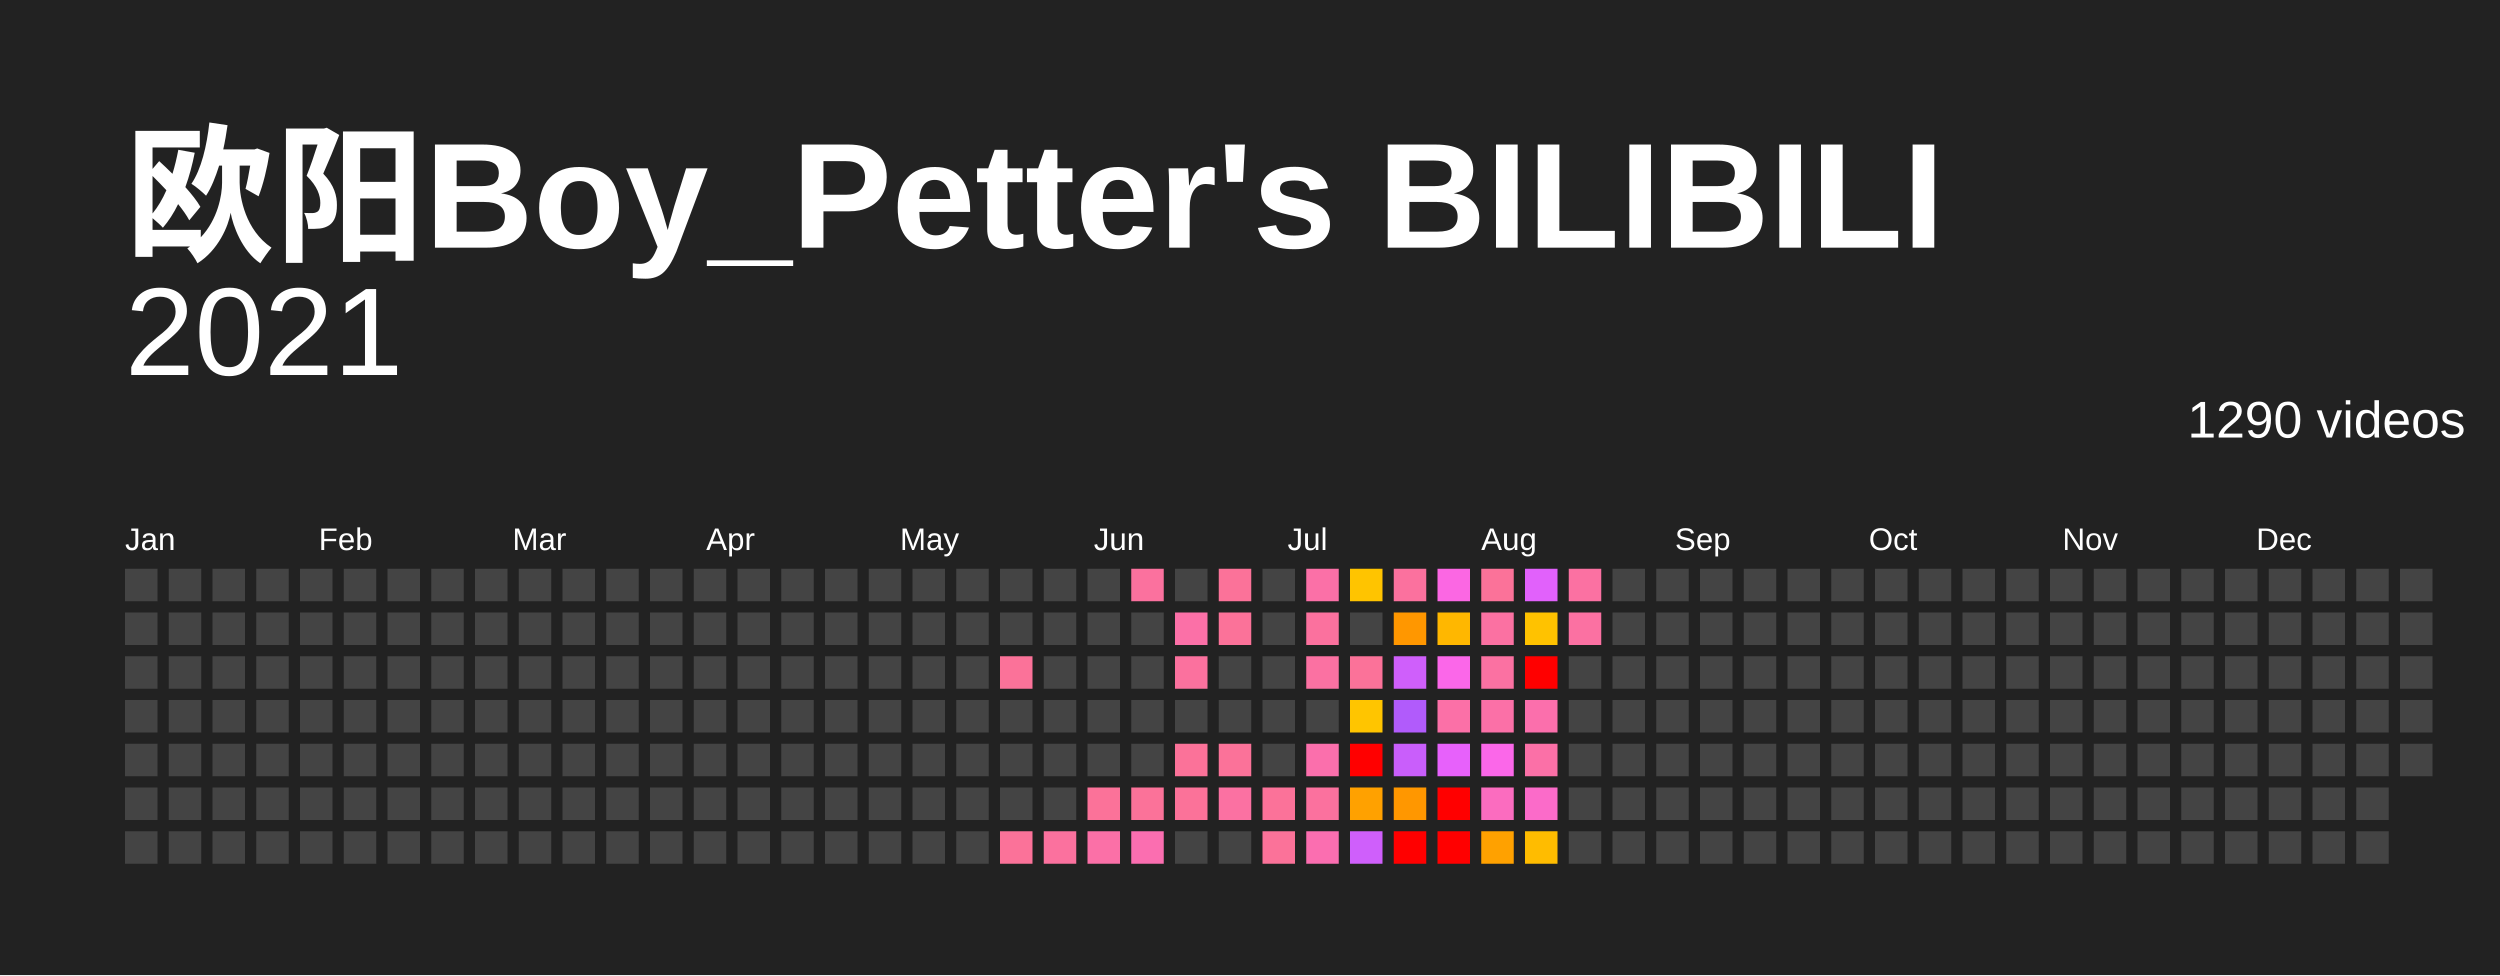
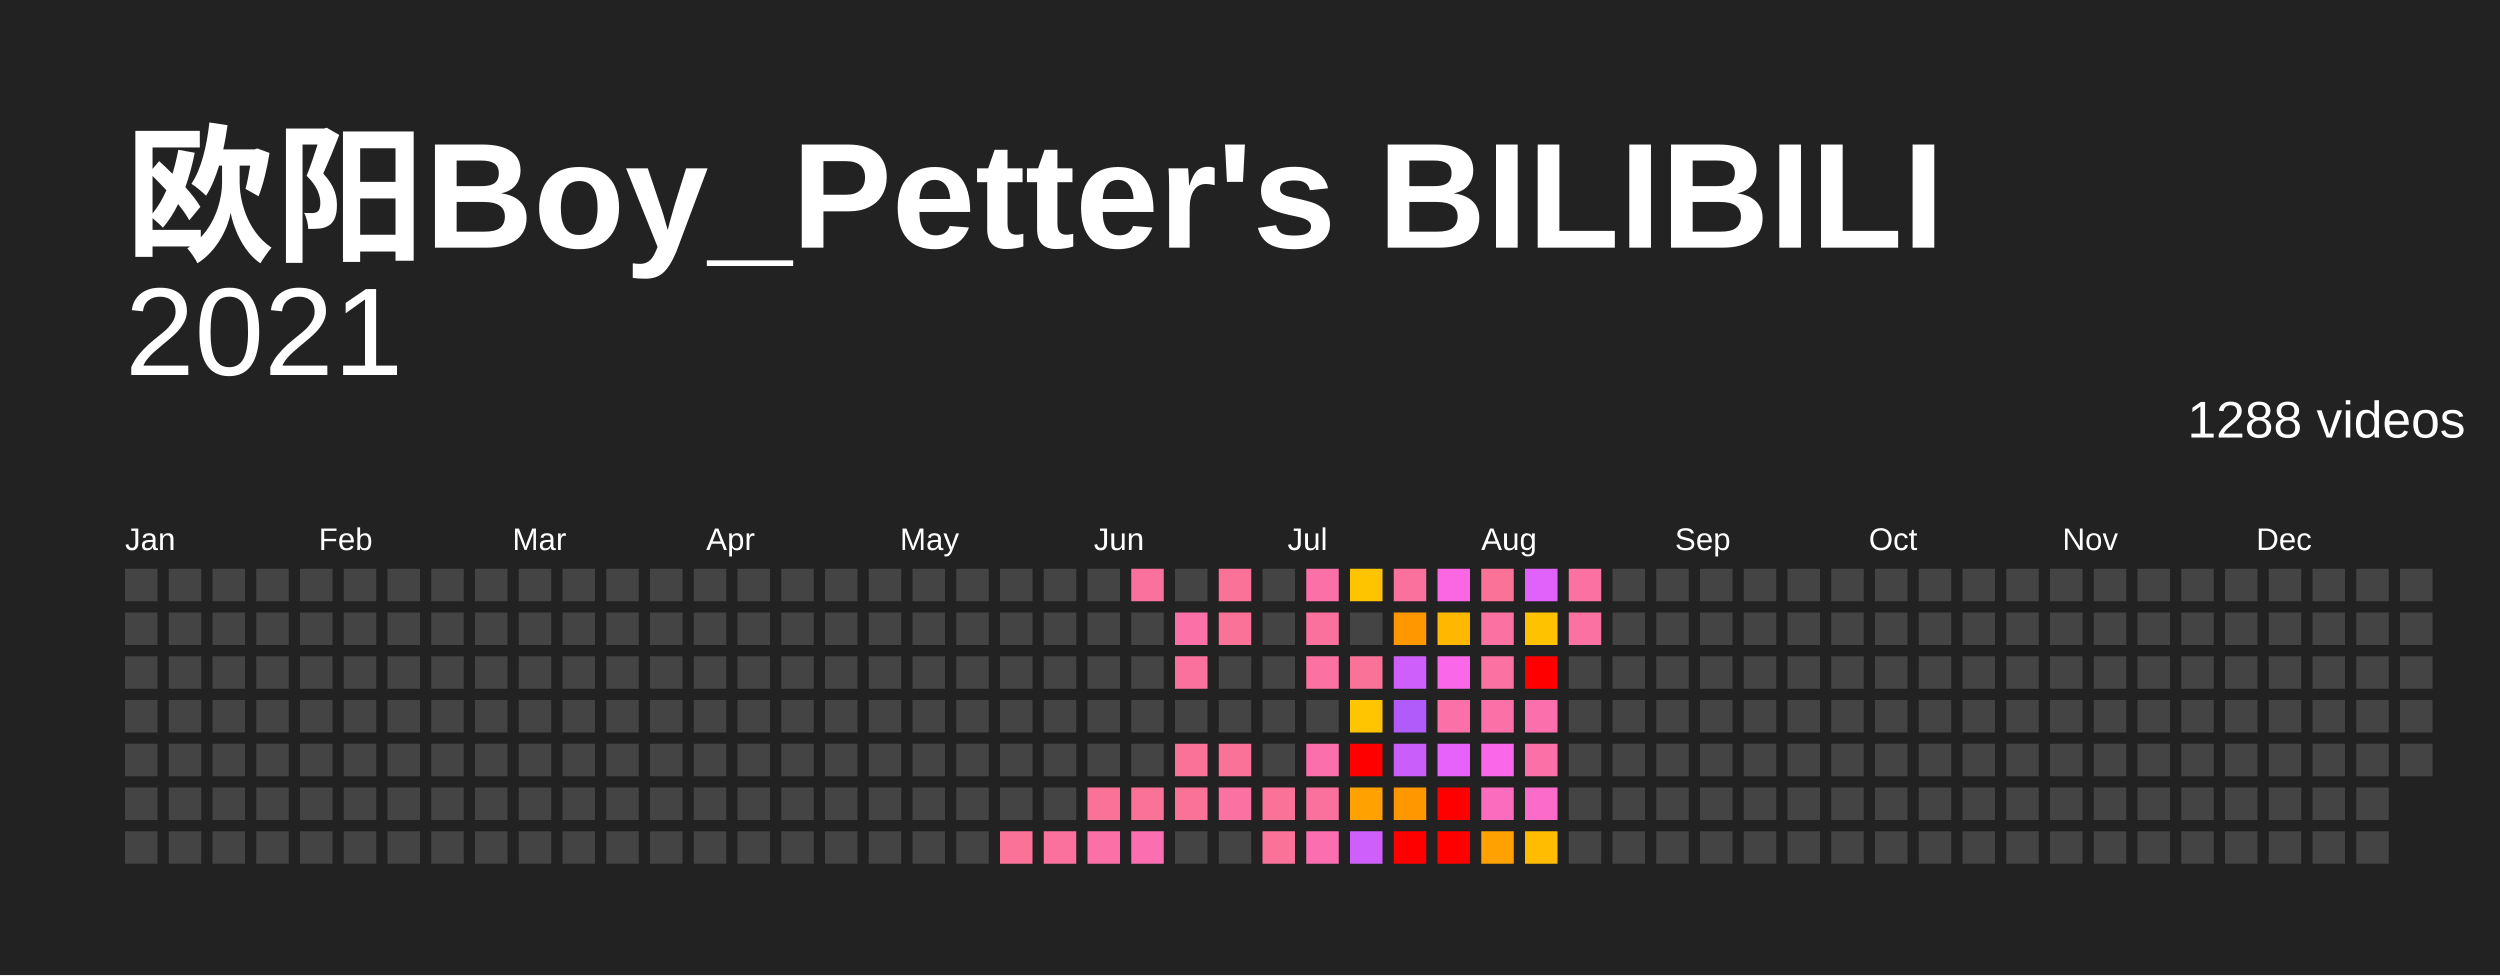
<svg xmlns="http://www.w3.org/2000/svg" baseProfile="full" height="78mm" version="1.1" viewBox="0,0,200,78" width="200mm">
  <defs />
  <rect fill="#222222" height="78" width="200" x="0" y="0" />
  <text fill="#FFFFFF" style="font-size:12px; font-family:Arial; font-weight:bold;" x="10" y="20">欧阳Boy_Petter's BILIBILI</text>
  <text alignment-baseline="hanging" fill="#FFFFFF" style="font-size:10.0px; font-family:Arial;" x="10" y="30">2021</text>
-   <text alignment-baseline="hanging" fill="#FFFFFF" style="font-size:4.125px; font-family:Arial;" x="175" y="35">1290 videos</text>
+   <text alignment-baseline="hanging" fill="#FFFFFF" style="font-size:4.125px; font-family:Arial;" x="175" y="35">1288 videos</text>
  <text fill="#FFFFFF" style="font-size:2.5px; font-family:Arial" x="10.0" y="44">Jan</text>
  <text fill="#FFFFFF" style="font-size:2.5px; font-family:Arial" x="25.5" y="44">Feb</text>
  <text fill="#FFFFFF" style="font-size:2.5px; font-family:Arial" x="41.0" y="44">Mar</text>
  <text fill="#FFFFFF" style="font-size:2.5px; font-family:Arial" x="56.5" y="44">Apr</text>
  <text fill="#FFFFFF" style="font-size:2.5px; font-family:Arial" x="72.0" y="44">May</text>
  <text fill="#FFFFFF" style="font-size:2.5px; font-family:Arial" x="87.5" y="44">Jun</text>
  <text fill="#FFFFFF" style="font-size:2.5px; font-family:Arial" x="103.0" y="44">Jul</text>
  <text fill="#FFFFFF" style="font-size:2.5px; font-family:Arial" x="118.5" y="44">Aug</text>
  <text fill="#FFFFFF" style="font-size:2.5px; font-family:Arial" x="134.0" y="44">Sep</text>
  <text fill="#FFFFFF" style="font-size:2.5px; font-family:Arial" x="149.5" y="44">Oct</text>
  <text fill="#FFFFFF" style="font-size:2.5px; font-family:Arial" x="165.0" y="44">Nov</text>
  <text fill="#FFFFFF" style="font-size:2.5px; font-family:Arial" x="180.5" y="44">Dec</text>
  <rect fill="#444444" height="2.6" width="2.6" x="10.0" y="45.5" />
  <rect fill="#444444" height="2.6" width="2.6" x="10.0" y="49.0" />
  <rect fill="#444444" height="2.6" width="2.6" x="10.0" y="52.5" />
  <rect fill="#444444" height="2.6" width="2.6" x="10.0" y="56.0" />
  <rect fill="#444444" height="2.6" width="2.6" x="10.0" y="59.5" />
  <rect fill="#444444" height="2.6" width="2.6" x="10.0" y="63.0" />
  <rect fill="#444444" height="2.6" width="2.6" x="10.0" y="66.5" />
  <rect fill="#444444" height="2.6" width="2.6" x="13.5" y="45.5" />
  <rect fill="#444444" height="2.6" width="2.6" x="13.5" y="49.0" />
  <rect fill="#444444" height="2.6" width="2.6" x="13.5" y="52.5" />
  <rect fill="#444444" height="2.6" width="2.6" x="13.5" y="56.0" />
  <rect fill="#444444" height="2.6" width="2.6" x="13.5" y="59.5" />
  <rect fill="#444444" height="2.6" width="2.6" x="13.5" y="63.0" />
  <rect fill="#444444" height="2.6" width="2.6" x="13.5" y="66.5" />
  <rect fill="#444444" height="2.6" width="2.6" x="17.0" y="45.5" />
  <rect fill="#444444" height="2.6" width="2.6" x="17.0" y="49.0" />
  <rect fill="#444444" height="2.6" width="2.6" x="17.0" y="52.5" />
  <rect fill="#444444" height="2.6" width="2.6" x="17.0" y="56.0" />
  <rect fill="#444444" height="2.6" width="2.6" x="17.0" y="59.5" />
  <rect fill="#444444" height="2.6" width="2.6" x="17.0" y="63.0" />
  <rect fill="#444444" height="2.6" width="2.6" x="17.0" y="66.5" />
  <rect fill="#444444" height="2.6" width="2.6" x="20.5" y="45.5" />
  <rect fill="#444444" height="2.6" width="2.6" x="20.5" y="49.0" />
  <rect fill="#444444" height="2.6" width="2.6" x="20.5" y="52.5" />
  <rect fill="#444444" height="2.6" width="2.6" x="20.5" y="56.0" />
  <rect fill="#444444" height="2.6" width="2.6" x="20.5" y="59.5" />
  <rect fill="#444444" height="2.6" width="2.6" x="20.5" y="63.0" />
  <rect fill="#444444" height="2.6" width="2.6" x="20.5" y="66.5" />
  <rect fill="#444444" height="2.6" width="2.6" x="24.0" y="45.5" />
  <rect fill="#444444" height="2.6" width="2.6" x="24.0" y="49.0" />
  <rect fill="#444444" height="2.6" width="2.6" x="24.0" y="52.5" />
  <rect fill="#444444" height="2.6" width="2.6" x="24.0" y="56.0" />
  <rect fill="#444444" height="2.6" width="2.6" x="24.0" y="59.5" />
  <rect fill="#444444" height="2.6" width="2.6" x="24.0" y="63.0" />
  <rect fill="#444444" height="2.6" width="2.6" x="24.0" y="66.5" />
  <rect fill="#444444" height="2.6" width="2.6" x="27.5" y="45.5" />
  <rect fill="#444444" height="2.6" width="2.6" x="27.5" y="49.0" />
  <rect fill="#444444" height="2.6" width="2.6" x="27.5" y="52.5" />
  <rect fill="#444444" height="2.6" width="2.6" x="27.5" y="56.0" />
  <rect fill="#444444" height="2.6" width="2.6" x="27.5" y="59.5" />
  <rect fill="#444444" height="2.6" width="2.6" x="27.5" y="63.0" />
  <rect fill="#444444" height="2.6" width="2.6" x="27.5" y="66.5" />
  <rect fill="#444444" height="2.6" width="2.6" x="31.0" y="45.5" />
  <rect fill="#444444" height="2.6" width="2.6" x="31.0" y="49.0" />
  <rect fill="#444444" height="2.6" width="2.6" x="31.0" y="52.5" />
  <rect fill="#444444" height="2.6" width="2.6" x="31.0" y="56.0" />
  <rect fill="#444444" height="2.6" width="2.6" x="31.0" y="59.5" />
  <rect fill="#444444" height="2.6" width="2.6" x="31.0" y="63.0" />
  <rect fill="#444444" height="2.6" width="2.6" x="31.0" y="66.5" />
  <rect fill="#444444" height="2.6" width="2.6" x="34.5" y="45.5" />
  <rect fill="#444444" height="2.6" width="2.6" x="34.5" y="49.0" />
  <rect fill="#444444" height="2.6" width="2.6" x="34.5" y="52.5" />
  <rect fill="#444444" height="2.6" width="2.6" x="34.5" y="56.0" />
  <rect fill="#444444" height="2.6" width="2.6" x="34.5" y="59.5" />
  <rect fill="#444444" height="2.6" width="2.6" x="34.5" y="63.0" />
  <rect fill="#444444" height="2.6" width="2.6" x="34.5" y="66.5" />
  <rect fill="#444444" height="2.6" width="2.6" x="38.0" y="45.5" />
  <rect fill="#444444" height="2.6" width="2.6" x="38.0" y="49.0" />
  <rect fill="#444444" height="2.6" width="2.6" x="38.0" y="52.5" />
  <rect fill="#444444" height="2.6" width="2.6" x="38.0" y="56.0" />
  <rect fill="#444444" height="2.6" width="2.6" x="38.0" y="59.5" />
  <rect fill="#444444" height="2.6" width="2.6" x="38.0" y="63.0" />
  <rect fill="#444444" height="2.6" width="2.6" x="38.0" y="66.5" />
  <rect fill="#444444" height="2.6" width="2.6" x="41.5" y="45.5" />
  <rect fill="#444444" height="2.6" width="2.6" x="41.5" y="49.0" />
  <rect fill="#444444" height="2.6" width="2.6" x="41.5" y="52.5" />
  <rect fill="#444444" height="2.6" width="2.6" x="41.5" y="56.0" />
  <rect fill="#444444" height="2.6" width="2.6" x="41.5" y="59.5" />
  <rect fill="#444444" height="2.6" width="2.6" x="41.5" y="63.0" />
  <rect fill="#444444" height="2.6" width="2.6" x="41.5" y="66.5" />
  <rect fill="#444444" height="2.6" width="2.6" x="45.0" y="45.5" />
  <rect fill="#444444" height="2.6" width="2.6" x="45.0" y="49.0" />
  <rect fill="#444444" height="2.6" width="2.6" x="45.0" y="52.5" />
  <rect fill="#444444" height="2.6" width="2.6" x="45.0" y="56.0" />
  <rect fill="#444444" height="2.6" width="2.6" x="45.0" y="59.5" />
  <rect fill="#444444" height="2.6" width="2.6" x="45.0" y="63.0" />
  <rect fill="#444444" height="2.6" width="2.6" x="45.0" y="66.5" />
  <rect fill="#444444" height="2.6" width="2.6" x="48.5" y="45.5" />
  <rect fill="#444444" height="2.6" width="2.6" x="48.5" y="49.0" />
  <rect fill="#444444" height="2.6" width="2.6" x="48.5" y="52.5" />
  <rect fill="#444444" height="2.6" width="2.6" x="48.5" y="56.0" />
  <rect fill="#444444" height="2.6" width="2.6" x="48.5" y="59.5" />
  <rect fill="#444444" height="2.6" width="2.6" x="48.5" y="63.0" />
  <rect fill="#444444" height="2.6" width="2.6" x="48.5" y="66.5" />
  <rect fill="#444444" height="2.6" width="2.6" x="52.0" y="45.5" />
  <rect fill="#444444" height="2.6" width="2.6" x="52.0" y="49.0" />
  <rect fill="#444444" height="2.6" width="2.6" x="52.0" y="52.5" />
  <rect fill="#444444" height="2.6" width="2.6" x="52.0" y="56.0" />
  <rect fill="#444444" height="2.6" width="2.6" x="52.0" y="59.5" />
  <rect fill="#444444" height="2.6" width="2.6" x="52.0" y="63.0" />
  <rect fill="#444444" height="2.6" width="2.6" x="52.0" y="66.5" />
  <rect fill="#444444" height="2.6" width="2.6" x="55.5" y="45.5" />
  <rect fill="#444444" height="2.6" width="2.6" x="55.5" y="49.0" />
  <rect fill="#444444" height="2.6" width="2.6" x="55.5" y="52.5" />
  <rect fill="#444444" height="2.6" width="2.6" x="55.5" y="56.0" />
  <rect fill="#444444" height="2.6" width="2.6" x="55.5" y="59.5" />
  <rect fill="#444444" height="2.6" width="2.6" x="55.5" y="63.0" />
  <rect fill="#444444" height="2.6" width="2.6" x="55.5" y="66.5" />
  <rect fill="#444444" height="2.6" width="2.6" x="59.0" y="45.5" />
  <rect fill="#444444" height="2.6" width="2.6" x="59.0" y="49.0" />
  <rect fill="#444444" height="2.6" width="2.6" x="59.0" y="52.5" />
  <rect fill="#444444" height="2.6" width="2.6" x="59.0" y="56.0" />
  <rect fill="#444444" height="2.6" width="2.6" x="59.0" y="59.5" />
  <rect fill="#444444" height="2.6" width="2.6" x="59.0" y="63.0" />
  <rect fill="#444444" height="2.6" width="2.6" x="59.0" y="66.5" />
  <rect fill="#444444" height="2.6" width="2.6" x="62.5" y="45.5" />
  <rect fill="#444444" height="2.6" width="2.6" x="62.5" y="49.0" />
  <rect fill="#444444" height="2.6" width="2.6" x="62.5" y="52.5" />
  <rect fill="#444444" height="2.6" width="2.6" x="62.5" y="56.0" />
  <rect fill="#444444" height="2.6" width="2.6" x="62.5" y="59.5" />
  <rect fill="#444444" height="2.6" width="2.6" x="62.5" y="63.0" />
  <rect fill="#444444" height="2.6" width="2.6" x="62.5" y="66.5" />
  <rect fill="#444444" height="2.6" width="2.6" x="66.0" y="45.5" />
  <rect fill="#444444" height="2.6" width="2.6" x="66.0" y="49.0" />
  <rect fill="#444444" height="2.6" width="2.6" x="66.0" y="52.5" />
  <rect fill="#444444" height="2.6" width="2.6" x="66.0" y="56.0" />
  <rect fill="#444444" height="2.6" width="2.6" x="66.0" y="59.5" />
  <rect fill="#444444" height="2.6" width="2.6" x="66.0" y="63.0" />
  <rect fill="#444444" height="2.6" width="2.6" x="66.0" y="66.5" />
  <rect fill="#444444" height="2.6" width="2.6" x="69.5" y="45.5" />
  <rect fill="#444444" height="2.6" width="2.6" x="69.5" y="49.0" />
  <rect fill="#444444" height="2.6" width="2.6" x="69.5" y="52.5" />
  <rect fill="#444444" height="2.6" width="2.6" x="69.5" y="56.0" />
  <rect fill="#444444" height="2.6" width="2.6" x="69.5" y="59.5" />
  <rect fill="#444444" height="2.6" width="2.6" x="69.5" y="63.0" />
  <rect fill="#444444" height="2.6" width="2.6" x="69.5" y="66.5" />
  <rect fill="#444444" height="2.6" width="2.6" x="73.0" y="45.5" />
  <rect fill="#444444" height="2.6" width="2.6" x="73.0" y="49.0" />
  <rect fill="#444444" height="2.6" width="2.6" x="73.0" y="52.5" />
  <rect fill="#444444" height="2.6" width="2.6" x="73.0" y="56.0" />
  <rect fill="#444444" height="2.6" width="2.6" x="73.0" y="59.5" />
  <rect fill="#444444" height="2.6" width="2.6" x="73.0" y="63.0" />
  <rect fill="#444444" height="2.6" width="2.6" x="73.0" y="66.5" />
  <rect fill="#444444" height="2.6" width="2.6" x="76.5" y="45.5" />
  <rect fill="#444444" height="2.6" width="2.6" x="76.5" y="49.0" />
  <rect fill="#444444" height="2.6" width="2.6" x="76.5" y="52.5" />
  <rect fill="#444444" height="2.6" width="2.6" x="76.5" y="56.0" />
  <rect fill="#444444" height="2.6" width="2.6" x="76.5" y="59.5" />
  <rect fill="#444444" height="2.6" width="2.6" x="76.5" y="63.0" />
  <rect fill="#444444" height="2.6" width="2.6" x="76.5" y="66.5" />
  <rect fill="#444444" height="2.6" width="2.6" x="80.0" y="45.5" />
  <rect fill="#444444" height="2.6" width="2.6" x="80.0" y="49.0" />
-   <rect fill="#fb7299" height="2.6" width="2.6" x="80.0" y="52.5" />
+   <rect fill="#444444" height="2.6" width="2.6" x="80.0" y="52.5" />
  <rect fill="#444444" height="2.6" width="2.6" x="80.0" y="56.0" />
  <rect fill="#444444" height="2.6" width="2.6" x="80.0" y="59.5" />
  <rect fill="#444444" height="2.6" width="2.6" x="80.0" y="63.0" />
  <rect fill="#fb7299" height="2.6" width="2.6" x="80.0" y="66.5" />
  <rect fill="#444444" height="2.6" width="2.6" x="83.5" y="45.5" />
  <rect fill="#444444" height="2.6" width="2.6" x="83.5" y="49.0" />
  <rect fill="#444444" height="2.6" width="2.6" x="83.5" y="52.5" />
  <rect fill="#444444" height="2.6" width="2.6" x="83.5" y="56.0" />
  <rect fill="#444444" height="2.6" width="2.6" x="83.5" y="59.5" />
  <rect fill="#444444" height="2.6" width="2.6" x="83.5" y="63.0" />
  <rect fill="#fb719e" height="2.6" width="2.6" x="83.5" y="66.5" />
  <rect fill="#444444" height="2.6" width="2.6" x="87.0" y="45.5" />
  <rect fill="#444444" height="2.6" width="2.6" x="87.0" y="49.0" />
  <rect fill="#444444" height="2.6" width="2.6" x="87.0" y="52.5" />
  <rect fill="#444444" height="2.6" width="2.6" x="87.0" y="56.0" />
  <rect fill="#444444" height="2.6" width="2.6" x="87.0" y="59.5" />
  <rect fill="#fb7299" height="2.6" width="2.6" x="87.0" y="63.0" />
  <rect fill="#fb70a7" height="2.6" width="2.6" x="87.0" y="66.5" />
  <rect fill="#fb719e" height="2.6" width="2.6" x="90.5" y="45.5" />
  <rect fill="#444444" height="2.6" width="2.6" x="90.5" y="49.0" />
  <rect fill="#444444" height="2.6" width="2.6" x="90.5" y="52.5" />
  <rect fill="#444444" height="2.6" width="2.6" x="90.5" y="56.0" />
  <rect fill="#444444" height="2.6" width="2.6" x="90.5" y="59.5" />
  <rect fill="#fb7299" height="2.6" width="2.6" x="90.5" y="63.0" />
  <rect fill="#fb6eb0" height="2.6" width="2.6" x="90.5" y="66.5" />
  <rect fill="#444444" height="2.6" width="2.6" x="94.0" y="45.5" />
  <rect fill="#fb70a7" height="2.6" width="2.6" x="94.0" y="49.0" />
  <rect fill="#fb719e" height="2.6" width="2.6" x="94.0" y="52.5" />
  <rect fill="#444444" height="2.6" width="2.6" x="94.0" y="56.0" />
  <rect fill="#fb7299" height="2.6" width="2.6" x="94.0" y="59.5" />
  <rect fill="#fb7299" height="2.6" width="2.6" x="94.0" y="63.0" />
  <rect fill="#444444" height="2.6" width="2.6" x="94.0" y="66.5" />
  <rect fill="#fb7299" height="2.6" width="2.6" x="97.5" y="45.5" />
  <rect fill="#fb7299" height="2.6" width="2.6" x="97.5" y="49.0" />
  <rect fill="#444444" height="2.6" width="2.6" x="97.5" y="52.5" />
  <rect fill="#444444" height="2.6" width="2.6" x="97.5" y="56.0" />
  <rect fill="#fb7299" height="2.6" width="2.6" x="97.5" y="59.5" />
  <rect fill="#fb71a2" height="2.6" width="2.6" x="97.5" y="63.0" />
  <rect fill="#444444" height="2.6" width="2.6" x="97.5" y="66.5" />
  <rect fill="#444444" height="2.6" width="2.6" x="101.0" y="45.5" />
  <rect fill="#444444" height="2.6" width="2.6" x="101.0" y="49.0" />
  <rect fill="#444444" height="2.6" width="2.6" x="101.0" y="52.5" />
  <rect fill="#444444" height="2.6" width="2.6" x="101.0" y="56.0" />
  <rect fill="#444444" height="2.6" width="2.6" x="101.0" y="59.5" />
  <rect fill="#fb7299" height="2.6" width="2.6" x="101.0" y="63.0" />
  <rect fill="#fb7299" height="2.6" width="2.6" x="101.0" y="66.5" />
  <rect fill="#fb70a7" height="2.6" width="2.6" x="104.5" y="45.5" />
  <rect fill="#fb719e" height="2.6" width="2.6" x="104.5" y="49.0" />
  <rect fill="#fb71a2" height="2.6" width="2.6" x="104.5" y="52.5" />
  <rect fill="#444444" height="2.6" width="2.6" x="104.5" y="56.0" />
  <rect fill="#fb6fac" height="2.6" width="2.6" x="104.5" y="59.5" />
  <rect fill="#fb719e" height="2.6" width="2.6" x="104.5" y="63.0" />
  <rect fill="#fb6eb0" height="2.6" width="2.6" x="104.5" y="66.5" />
  <rect fill="#ffc400" height="2.6" width="2.6" x="108.0" y="45.5" />
  <rect fill="#444444" height="2.6" width="2.6" x="108.0" y="49.0" />
  <rect fill="#fb7299" height="2.6" width="2.6" x="108.0" y="52.5" />
  <rect fill="#ffc500" height="2.6" width="2.6" x="108.0" y="56.0" />
  <rect fill="red" height="2.6" width="2.6" x="108.0" y="59.5" />
  <rect fill="#ffa100" height="2.6" width="2.6" x="108.0" y="63.0" />
  <rect fill="#cf5ffb" height="2.6" width="2.6" x="108.0" y="66.5" />
  <rect fill="#fb719e" height="2.6" width="2.6" x="111.5" y="45.5" />
  <rect fill="#ff9700" height="2.6" width="2.6" x="111.5" y="49.0" />
  <rect fill="#cf5ffb" height="2.6" width="2.6" x="111.5" y="52.5" />
  <rect fill="#b15bfb" height="2.6" width="2.6" x="111.5" y="56.0" />
  <rect fill="#c95efb" height="2.6" width="2.6" x="111.5" y="59.5" />
  <rect fill="#ff9700" height="2.6" width="2.6" x="111.5" y="63.0" />
  <rect fill="red" height="2.6" width="2.6" x="111.5" y="66.5" />
  <rect fill="#fb67e3" height="2.6" width="2.6" x="115.0" y="45.5" />
  <rect fill="#ffb700" height="2.6" width="2.6" x="115.0" y="49.0" />
  <rect fill="#fb67e9" height="2.6" width="2.6" x="115.0" y="52.5" />
  <rect fill="#fb70a7" height="2.6" width="2.6" x="115.0" y="56.0" />
  <rect fill="#e761fb" height="2.6" width="2.6" x="115.0" y="59.5" />
  <rect fill="red" height="2.6" width="2.6" x="115.0" y="63.0" />
  <rect fill="red" height="2.6" width="2.6" x="115.0" y="66.5" />
  <rect fill="#fb7299" height="2.6" width="2.6" x="118.5" y="45.5" />
  <rect fill="#fb71a2" height="2.6" width="2.6" x="118.5" y="49.0" />
  <rect fill="#fb71a2" height="2.6" width="2.6" x="118.5" y="52.5" />
  <rect fill="#fb70a7" height="2.6" width="2.6" x="118.5" y="56.0" />
  <rect fill="#fb67e9" height="2.6" width="2.6" x="118.5" y="59.5" />
  <rect fill="#fb6cbf" height="2.6" width="2.6" x="118.5" y="63.0" />
  <rect fill="#ffa100" height="2.6" width="2.6" x="118.5" y="66.5" />
  <rect fill="#e161fb" height="2.6" width="2.6" x="122.0" y="45.5" />
  <rect fill="#ffc200" height="2.6" width="2.6" x="122.0" y="49.0" />
  <rect fill="red" height="2.6" width="2.6" x="122.0" y="52.5" />
  <rect fill="#fb6fac" height="2.6" width="2.6" x="122.0" y="56.0" />
  <rect fill="#fb70a7" height="2.6" width="2.6" x="122.0" y="59.5" />
  <rect fill="#fb6bc9" height="2.6" width="2.6" x="122.0" y="63.0" />
  <rect fill="#ffbc00" height="2.6" width="2.6" x="122.0" y="66.5" />
  <rect fill="#fb71a2" height="2.6" width="2.6" x="125.5" y="45.5" />
  <rect fill="#fb71a2" height="2.6" width="2.6" x="125.5" y="49.0" />
  <rect fill="#444444" height="2.6" width="2.6" x="125.5" y="52.5" />
  <rect fill="#444444" height="2.6" width="2.6" x="125.5" y="56.0" />
  <rect fill="#444444" height="2.6" width="2.6" x="125.5" y="59.5" />
  <rect fill="#444444" height="2.6" width="2.6" x="125.5" y="63.0" />
  <rect fill="#444444" height="2.6" width="2.6" x="125.5" y="66.5" />
  <rect fill="#444444" height="2.6" width="2.6" x="129.0" y="45.5" />
  <rect fill="#444444" height="2.6" width="2.6" x="129.0" y="49.0" />
  <rect fill="#444444" height="2.6" width="2.6" x="129.0" y="52.5" />
  <rect fill="#444444" height="2.6" width="2.6" x="129.0" y="56.0" />
  <rect fill="#444444" height="2.6" width="2.6" x="129.0" y="59.5" />
  <rect fill="#444444" height="2.6" width="2.6" x="129.0" y="63.0" />
  <rect fill="#444444" height="2.6" width="2.6" x="129.0" y="66.5" />
  <rect fill="#444444" height="2.6" width="2.6" x="132.5" y="45.5" />
  <rect fill="#444444" height="2.6" width="2.6" x="132.5" y="49.0" />
  <rect fill="#444444" height="2.6" width="2.6" x="132.5" y="52.5" />
  <rect fill="#444444" height="2.6" width="2.6" x="132.5" y="56.0" />
  <rect fill="#444444" height="2.6" width="2.6" x="132.5" y="59.5" />
  <rect fill="#444444" height="2.6" width="2.6" x="132.5" y="63.0" />
  <rect fill="#444444" height="2.6" width="2.6" x="132.5" y="66.5" />
  <rect fill="#444444" height="2.6" width="2.6" x="136.0" y="45.5" />
  <rect fill="#444444" height="2.6" width="2.6" x="136.0" y="49.0" />
  <rect fill="#444444" height="2.6" width="2.6" x="136.0" y="52.5" />
  <rect fill="#444444" height="2.6" width="2.6" x="136.0" y="56.0" />
  <rect fill="#444444" height="2.6" width="2.6" x="136.0" y="59.5" />
  <rect fill="#444444" height="2.6" width="2.6" x="136.0" y="63.0" />
  <rect fill="#444444" height="2.6" width="2.6" x="136.0" y="66.5" />
  <rect fill="#444444" height="2.6" width="2.6" x="139.5" y="45.5" />
  <rect fill="#444444" height="2.6" width="2.6" x="139.5" y="49.0" />
  <rect fill="#444444" height="2.6" width="2.6" x="139.5" y="52.5" />
  <rect fill="#444444" height="2.6" width="2.6" x="139.5" y="56.0" />
  <rect fill="#444444" height="2.6" width="2.6" x="139.5" y="59.5" />
  <rect fill="#444444" height="2.6" width="2.6" x="139.5" y="63.0" />
  <rect fill="#444444" height="2.6" width="2.6" x="139.5" y="66.5" />
  <rect fill="#444444" height="2.6" width="2.6" x="143.0" y="45.5" />
  <rect fill="#444444" height="2.6" width="2.6" x="143.0" y="49.0" />
  <rect fill="#444444" height="2.6" width="2.6" x="143.0" y="52.5" />
  <rect fill="#444444" height="2.6" width="2.6" x="143.0" y="56.0" />
  <rect fill="#444444" height="2.6" width="2.6" x="143.0" y="59.5" />
  <rect fill="#444444" height="2.6" width="2.6" x="143.0" y="63.0" />
  <rect fill="#444444" height="2.6" width="2.6" x="143.0" y="66.5" />
  <rect fill="#444444" height="2.6" width="2.6" x="146.5" y="45.5" />
  <rect fill="#444444" height="2.6" width="2.6" x="146.5" y="49.0" />
  <rect fill="#444444" height="2.6" width="2.6" x="146.5" y="52.5" />
  <rect fill="#444444" height="2.6" width="2.6" x="146.5" y="56.0" />
  <rect fill="#444444" height="2.6" width="2.6" x="146.5" y="59.5" />
  <rect fill="#444444" height="2.6" width="2.6" x="146.5" y="63.0" />
  <rect fill="#444444" height="2.6" width="2.6" x="146.5" y="66.5" />
  <rect fill="#444444" height="2.6" width="2.6" x="150.0" y="45.5" />
  <rect fill="#444444" height="2.6" width="2.6" x="150.0" y="49.0" />
  <rect fill="#444444" height="2.6" width="2.6" x="150.0" y="52.5" />
  <rect fill="#444444" height="2.6" width="2.6" x="150.0" y="56.0" />
  <rect fill="#444444" height="2.6" width="2.6" x="150.0" y="59.5" />
  <rect fill="#444444" height="2.6" width="2.6" x="150.0" y="63.0" />
  <rect fill="#444444" height="2.6" width="2.6" x="150.0" y="66.5" />
  <rect fill="#444444" height="2.6" width="2.6" x="153.5" y="45.5" />
  <rect fill="#444444" height="2.6" width="2.6" x="153.5" y="49.0" />
  <rect fill="#444444" height="2.6" width="2.6" x="153.5" y="52.5" />
  <rect fill="#444444" height="2.6" width="2.6" x="153.5" y="56.0" />
  <rect fill="#444444" height="2.6" width="2.6" x="153.5" y="59.5" />
  <rect fill="#444444" height="2.6" width="2.6" x="153.5" y="63.0" />
  <rect fill="#444444" height="2.6" width="2.6" x="153.5" y="66.5" />
  <rect fill="#444444" height="2.6" width="2.6" x="157.0" y="45.5" />
  <rect fill="#444444" height="2.6" width="2.6" x="157.0" y="49.0" />
  <rect fill="#444444" height="2.6" width="2.6" x="157.0" y="52.5" />
  <rect fill="#444444" height="2.6" width="2.6" x="157.0" y="56.0" />
  <rect fill="#444444" height="2.6" width="2.6" x="157.0" y="59.5" />
  <rect fill="#444444" height="2.6" width="2.6" x="157.0" y="63.0" />
  <rect fill="#444444" height="2.6" width="2.6" x="157.0" y="66.5" />
  <rect fill="#444444" height="2.6" width="2.6" x="160.5" y="45.5" />
  <rect fill="#444444" height="2.6" width="2.6" x="160.5" y="49.0" />
  <rect fill="#444444" height="2.6" width="2.6" x="160.5" y="52.5" />
  <rect fill="#444444" height="2.6" width="2.6" x="160.5" y="56.0" />
  <rect fill="#444444" height="2.6" width="2.6" x="160.5" y="59.5" />
  <rect fill="#444444" height="2.6" width="2.6" x="160.5" y="63.0" />
  <rect fill="#444444" height="2.6" width="2.6" x="160.5" y="66.5" />
  <rect fill="#444444" height="2.6" width="2.6" x="164.0" y="45.5" />
  <rect fill="#444444" height="2.6" width="2.6" x="164.0" y="49.0" />
  <rect fill="#444444" height="2.6" width="2.6" x="164.0" y="52.5" />
  <rect fill="#444444" height="2.6" width="2.6" x="164.0" y="56.0" />
  <rect fill="#444444" height="2.6" width="2.6" x="164.0" y="59.5" />
  <rect fill="#444444" height="2.6" width="2.6" x="164.0" y="63.0" />
  <rect fill="#444444" height="2.6" width="2.6" x="164.0" y="66.5" />
  <rect fill="#444444" height="2.6" width="2.6" x="167.5" y="45.5" />
  <rect fill="#444444" height="2.6" width="2.6" x="167.5" y="49.0" />
  <rect fill="#444444" height="2.6" width="2.6" x="167.5" y="52.5" />
  <rect fill="#444444" height="2.6" width="2.6" x="167.5" y="56.0" />
  <rect fill="#444444" height="2.6" width="2.6" x="167.5" y="59.5" />
  <rect fill="#444444" height="2.6" width="2.6" x="167.5" y="63.0" />
  <rect fill="#444444" height="2.6" width="2.6" x="167.5" y="66.5" />
  <rect fill="#444444" height="2.6" width="2.6" x="171.0" y="45.5" />
  <rect fill="#444444" height="2.6" width="2.6" x="171.0" y="49.0" />
  <rect fill="#444444" height="2.6" width="2.6" x="171.0" y="52.5" />
  <rect fill="#444444" height="2.6" width="2.6" x="171.0" y="56.0" />
  <rect fill="#444444" height="2.6" width="2.6" x="171.0" y="59.5" />
  <rect fill="#444444" height="2.6" width="2.6" x="171.0" y="63.0" />
  <rect fill="#444444" height="2.6" width="2.6" x="171.0" y="66.5" />
  <rect fill="#444444" height="2.6" width="2.6" x="174.5" y="45.5" />
  <rect fill="#444444" height="2.6" width="2.6" x="174.5" y="49.0" />
  <rect fill="#444444" height="2.6" width="2.6" x="174.5" y="52.5" />
  <rect fill="#444444" height="2.6" width="2.6" x="174.5" y="56.0" />
  <rect fill="#444444" height="2.6" width="2.6" x="174.5" y="59.5" />
  <rect fill="#444444" height="2.6" width="2.6" x="174.5" y="63.0" />
  <rect fill="#444444" height="2.6" width="2.6" x="174.5" y="66.5" />
  <rect fill="#444444" height="2.6" width="2.6" x="178.0" y="45.5" />
  <rect fill="#444444" height="2.6" width="2.6" x="178.0" y="49.0" />
  <rect fill="#444444" height="2.6" width="2.6" x="178.0" y="52.5" />
  <rect fill="#444444" height="2.6" width="2.6" x="178.0" y="56.0" />
  <rect fill="#444444" height="2.6" width="2.6" x="178.0" y="59.5" />
  <rect fill="#444444" height="2.6" width="2.6" x="178.0" y="63.0" />
  <rect fill="#444444" height="2.6" width="2.6" x="178.0" y="66.5" />
  <rect fill="#444444" height="2.6" width="2.6" x="181.5" y="45.5" />
  <rect fill="#444444" height="2.6" width="2.6" x="181.5" y="49.0" />
  <rect fill="#444444" height="2.6" width="2.6" x="181.5" y="52.5" />
  <rect fill="#444444" height="2.6" width="2.6" x="181.5" y="56.0" />
  <rect fill="#444444" height="2.6" width="2.6" x="181.5" y="59.5" />
  <rect fill="#444444" height="2.6" width="2.6" x="181.5" y="63.0" />
  <rect fill="#444444" height="2.6" width="2.6" x="181.5" y="66.5" />
  <rect fill="#444444" height="2.6" width="2.6" x="185.0" y="45.5" />
  <rect fill="#444444" height="2.6" width="2.6" x="185.0" y="49.0" />
  <rect fill="#444444" height="2.6" width="2.6" x="185.0" y="52.5" />
  <rect fill="#444444" height="2.6" width="2.6" x="185.0" y="56.0" />
  <rect fill="#444444" height="2.6" width="2.6" x="185.0" y="59.5" />
  <rect fill="#444444" height="2.6" width="2.6" x="185.0" y="63.0" />
  <rect fill="#444444" height="2.6" width="2.6" x="185.0" y="66.5" />
  <rect fill="#444444" height="2.6" width="2.6" x="188.5" y="45.5" />
  <rect fill="#444444" height="2.6" width="2.6" x="188.5" y="49.0" />
  <rect fill="#444444" height="2.6" width="2.6" x="188.5" y="52.5" />
  <rect fill="#444444" height="2.6" width="2.6" x="188.5" y="56.0" />
  <rect fill="#444444" height="2.6" width="2.6" x="188.5" y="59.5" />
  <rect fill="#444444" height="2.6" width="2.6" x="188.5" y="63.0" />
  <rect fill="#444444" height="2.6" width="2.6" x="188.5" y="66.5" />
  <rect fill="#444444" height="2.6" width="2.6" x="192.0" y="45.5" />
  <rect fill="#444444" height="2.6" width="2.6" x="192.0" y="49.0" />
  <rect fill="#444444" height="2.6" width="2.6" x="192.0" y="52.5" />
  <rect fill="#444444" height="2.6" width="2.6" x="192.0" y="56.0" />
  <rect fill="#444444" height="2.6" width="2.6" x="192.0" y="59.5" />
</svg>
